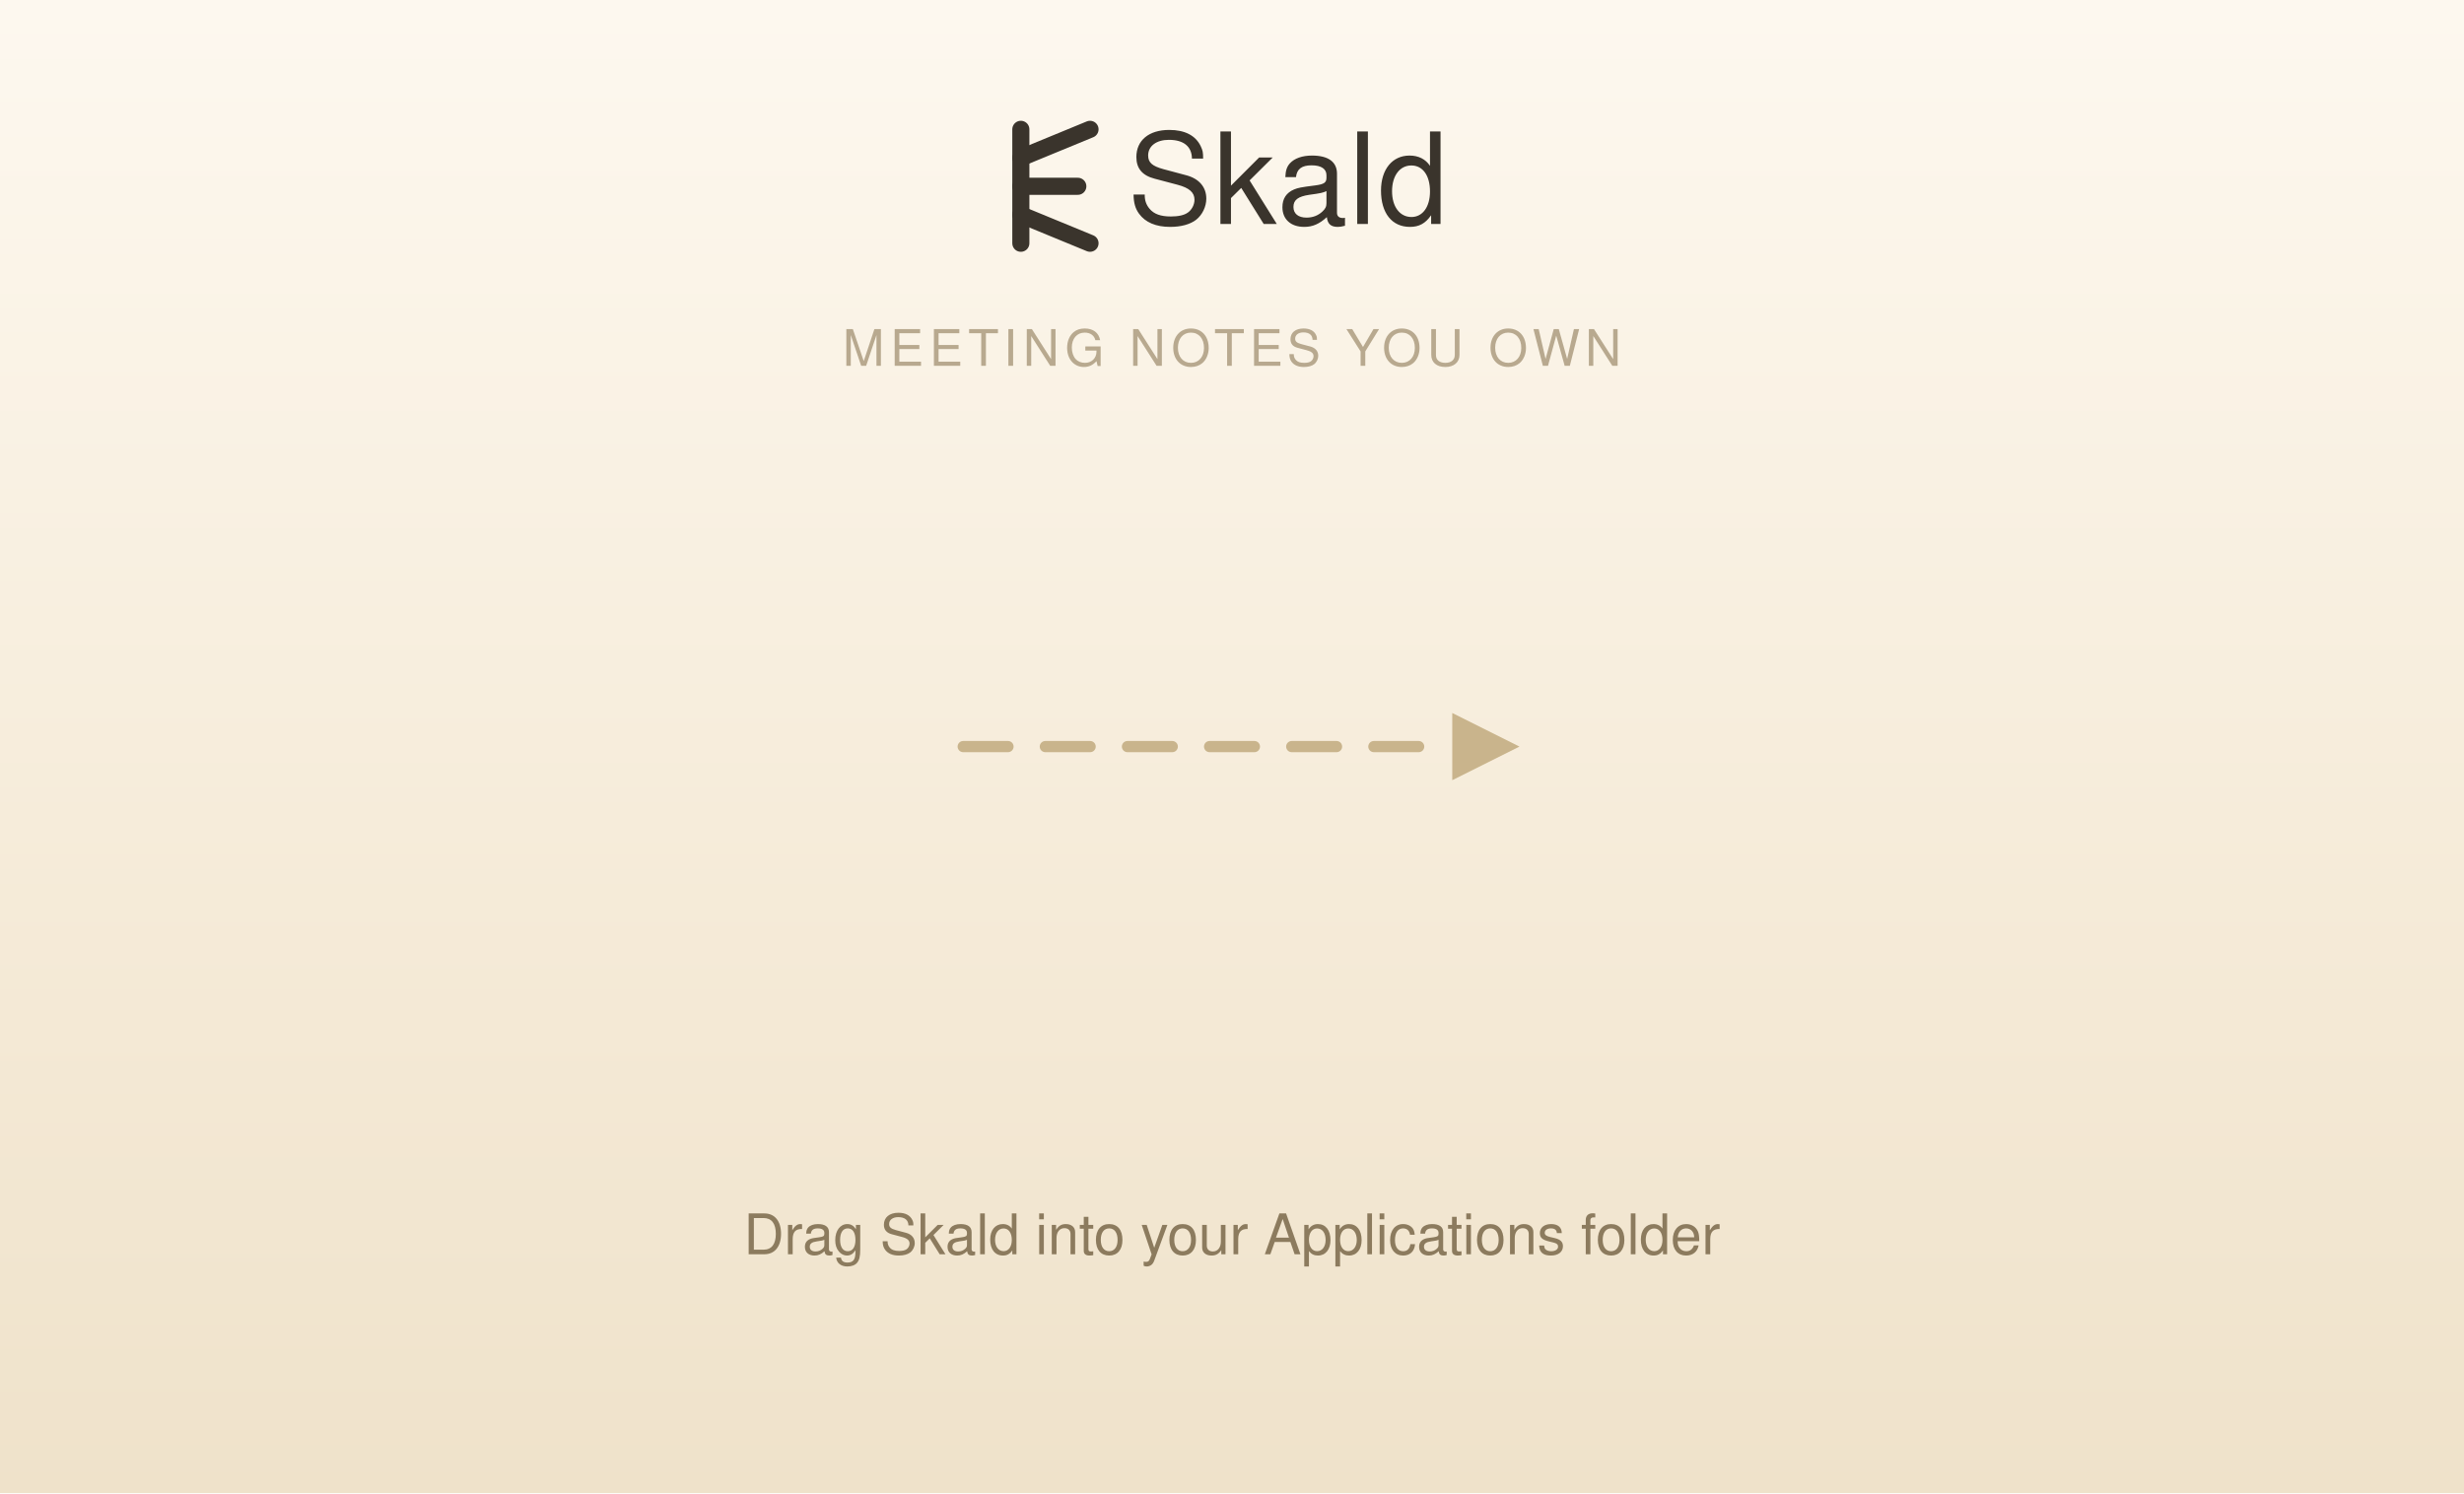
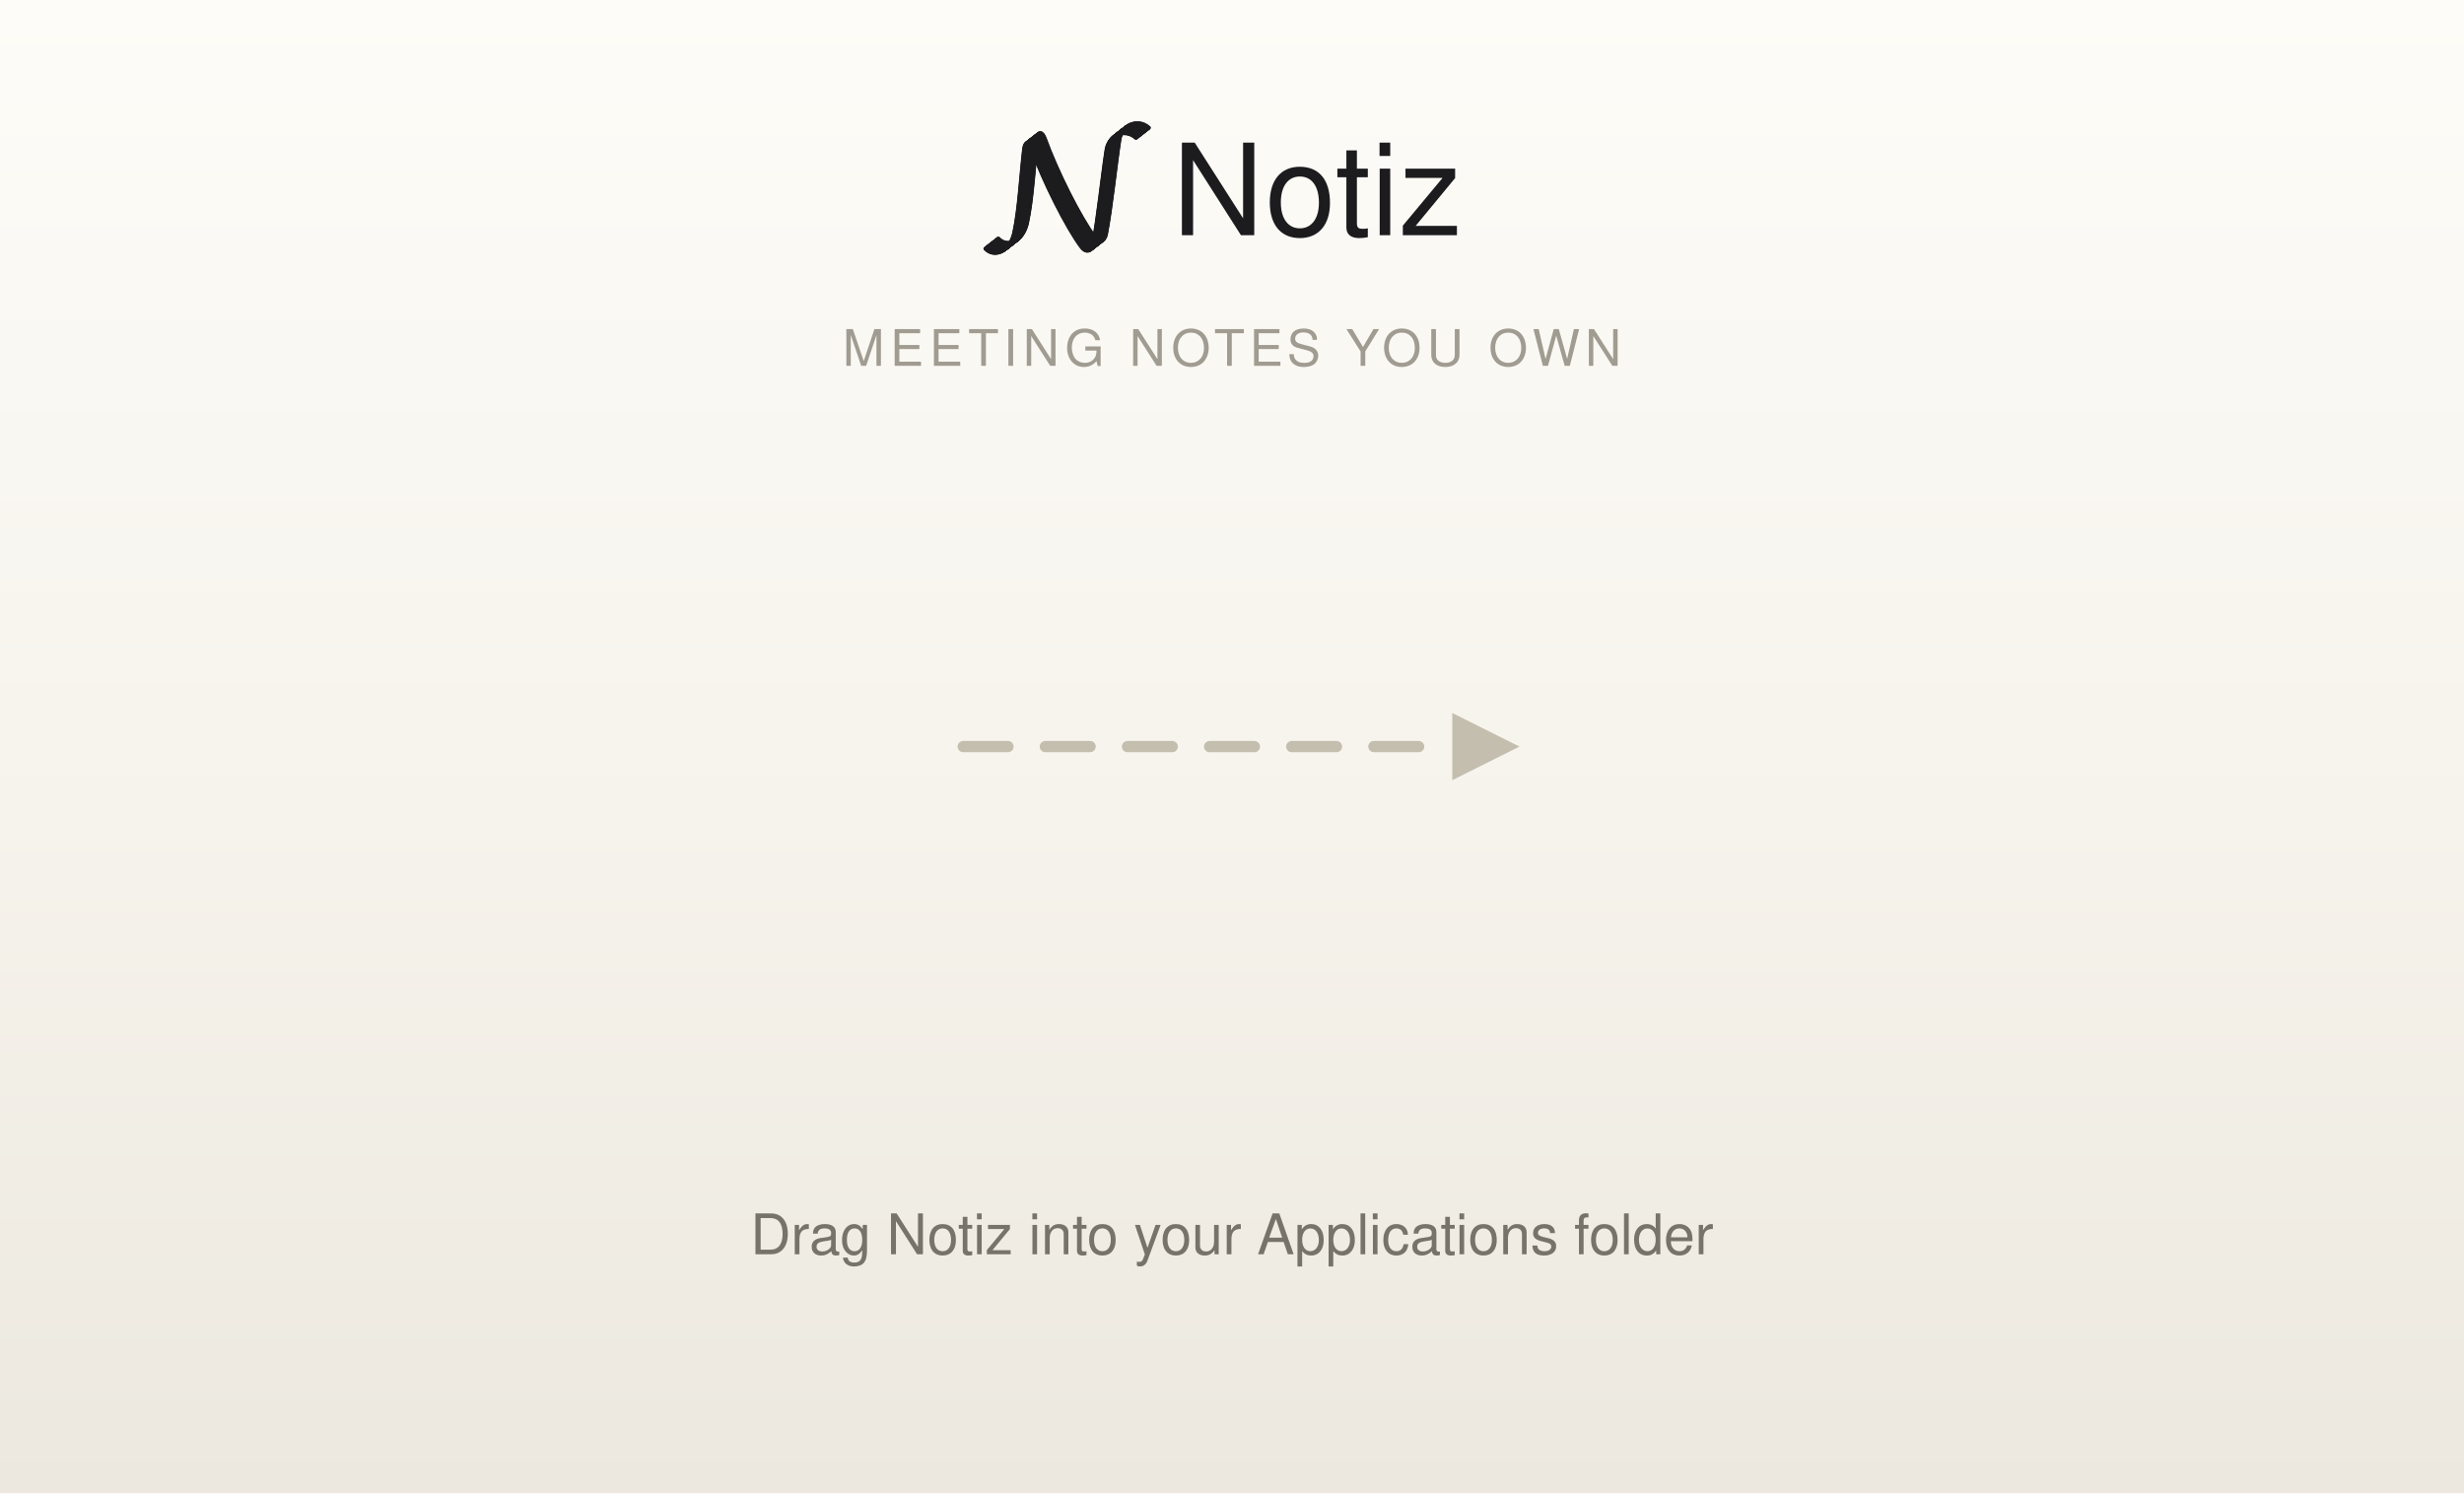
<svg xmlns="http://www.w3.org/2000/svg" width="1320" height="800" viewBox="0 0 1320 800">
  <defs>
-     <linearGradient id="parchment" gradientUnits="userSpaceOnUse" x1="0" y1="0" x2="0" y2="800">
-       <stop offset="0" stop-color="#FDF8EF" />
-       <stop offset="0.55" stop-color="#F6ECDA" />
-       <stop offset="1" stop-color="#EFE2CA" />
+     <linearGradient id="paper" gradientUnits="userSpaceOnUse" x1="0" y1="0" x2="0" y2="800">
+       <stop offset="0" stop-color="#FDFCF8" />
+       <stop offset="0.55" stop-color="#F6F3EC" />
+       <stop offset="1" stop-color="#ECE8DF" />
    </linearGradient>
  </defs>
-   <rect width="1320" height="800" fill="url(#parchment)" />
-   <g transform="translate(512,44) scale(0.109)">
-     <g fill="none" stroke="#3A342C" stroke-width="84" stroke-linecap="round" stroke-linejoin="round">
-       <path d="M320 232 L320 792" />
-       <path d="M320 372 L660 232" />
-       <path d="M320 512 L600 512" />
-       <path d="M320 652 L660 792" />
+   <rect width="1320" height="800" fill="url(#paper)" />
+   <g transform="translate(500,30) scale(0.14)">
+     <g transform="translate(-12,18)" fill="none" stroke="#1C1C1F" stroke-width="14" stroke-linecap="round" stroke-linejoin="round" opacity="1">
+       <path d="M236 700 C270 736 330 712 346 640 C366 548 372 420 384 318 C388 288 404 290 414 318 C458 440 548 620 604 694 C620 716 642 712 648 684 C668 580 684 420 700 318 C712 262 772 240 812 276" transform="translate(-25.22,19.70)" />
+       <path d="M236 700 C270 736 330 712 346 640 C366 548 372 420 384 318 C388 288 404 290 414 318 C458 440 548 620 604 694 C620 716 642 712 648 684 C668 580 684 420 700 318 C712 262 772 240 812 276" transform="translate(-24.17,18.88)" />
+       <path d="M236 700 C270 736 330 712 346 640 C366 548 372 420 384 318 C388 288 404 290 414 318 C458 440 548 620 604 694 C620 716 642 712 648 684 C668 580 684 420 700 318 C712 262 772 240 812 276" transform="translate(-23.11,18.06)" />
+       <path d="M236 700 C270 736 330 712 346 640 C366 548 372 420 384 318 C388 288 404 290 414 318 C458 440 548 620 604 694 C620 716 642 712 648 684 C668 580 684 420 700 318 C712 262 772 240 812 276" transform="translate(-22.06,17.24)" />
+       <path d="M236 700 C270 736 330 712 346 640 C366 548 372 420 384 318 C388 288 404 290 414 318 C458 440 548 620 604 694 C620 716 642 712 648 684 C668 580 684 420 700 318 C712 262 772 240 812 276" transform="translate(-21.01,16.42)" />
+       <path d="M236 700 C270 736 330 712 346 640 C366 548 372 420 384 318 C388 288 404 290 414 318 C458 440 548 620 604 694 C620 716 642 712 648 684 C668 580 684 420 700 318 C712 262 772 240 812 276" transform="translate(-19.96,15.60)" />
+       <path d="M236 700 C270 736 330 712 346 640 C366 548 372 420 384 318 C388 288 404 290 414 318 C458 440 548 620 604 694 C620 716 642 712 648 684 C668 580 684 420 700 318 C712 262 772 240 812 276" transform="translate(-18.91,14.78)" />
+       <path d="M236 700 C270 736 330 712 346 640 C366 548 372 420 384 318 C388 288 404 290 414 318 C458 440 548 620 604 694 C620 716 642 712 648 684 C668 580 684 420 700 318 C712 262 772 240 812 276" transform="translate(-17.86,13.95)" />
+       <path d="M236 700 C270 736 330 712 346 640 C366 548 372 420 384 318 C388 288 404 290 414 318 C458 440 548 620 604 694 C620 716 642 712 648 684 C668 580 684 420 700 318 C712 262 772 240 812 276" transform="translate(-16.81,13.13)" />
+       <path d="M236 700 C270 736 330 712 346 640 C366 548 372 420 384 318 C388 288 404 290 414 318 C458 440 548 620 604 694 C620 716 642 712 648 684 C668 580 684 420 700 318 C712 262 772 240 812 276" transform="translate(-15.76,12.31)" />
+       <path d="M236 700 C270 736 330 712 346 640 C366 548 372 420 384 318 C388 288 404 290 414 318 C458 440 548 620 604 694 C620 716 642 712 648 684 C668 580 684 420 700 318 C712 262 772 240 812 276" transform="translate(-14.71,11.49)" />
+       <path d="M236 700 C270 736 330 712 346 640 C366 548 372 420 384 318 C388 288 404 290 414 318 C458 440 548 620 604 694 C620 716 642 712 648 684 C668 580 684 420 700 318 C712 262 772 240 812 276" transform="translate(-13.66,10.67)" />
+       <path d="M236 700 C270 736 330 712 346 640 C366 548 372 420 384 318 C388 288 404 290 414 318 C458 440 548 620 604 694 C620 716 642 712 648 684 C668 580 684 420 700 318 C712 262 772 240 812 276" transform="translate(-12.61,9.85)" />
+       <path d="M236 700 C270 736 330 712 346 640 C366 548 372 420 384 318 C388 288 404 290 414 318 C458 440 548 620 604 694 C620 716 642 712 648 684 C668 580 684 420 700 318 C712 262 772 240 812 276" transform="translate(-11.56,9.03)" />
+       <path d="M236 700 C270 736 330 712 346 640 C366 548 372 420 384 318 C388 288 404 290 414 318 C458 440 548 620 604 694 C620 716 642 712 648 684 C668 580 684 420 700 318 C712 262 772 240 812 276" transform="translate(-10.51,8.21)" />
+       <path d="M236 700 C270 736 330 712 346 640 C366 548 372 420 384 318 C388 288 404 290 414 318 C458 440 548 620 604 694 C620 716 642 712 648 684 C668 580 684 420 700 318 C712 262 772 240 812 276" transform="translate(-9.46,7.39)" />
+       <path d="M236 700 C270 736 330 712 346 640 C366 548 372 420 384 318 C388 288 404 290 414 318 C458 440 548 620 604 694 C620 716 642 712 648 684 C668 580 684 420 700 318 C712 262 772 240 812 276" transform="translate(-8.41,6.57)" />
+       <path d="M236 700 C270 736 330 712 346 640 C366 548 372 420 384 318 C388 288 404 290 414 318 C458 440 548 620 604 694 C620 716 642 712 648 684 C668 580 684 420 700 318 C712 262 772 240 812 276" transform="translate(-7.35,5.75)" />
+       <path d="M236 700 C270 736 330 712 346 640 C366 548 372 420 384 318 C388 288 404 290 414 318 C458 440 548 620 604 694 C620 716 642 712 648 684 C668 580 684 420 700 318 C712 262 772 240 812 276" transform="translate(-6.30,4.93)" />
+       <path d="M236 700 C270 736 330 712 346 640 C366 548 372 420 384 318 C388 288 404 290 414 318 C458 440 548 620 604 694 C620 716 642 712 648 684 C668 580 684 420 700 318 C712 262 772 240 812 276" transform="translate(-5.25,4.10)" />
+       <path d="M236 700 C270 736 330 712 346 640 C366 548 372 420 384 318 C388 288 404 290 414 318 C458 440 548 620 604 694 C620 716 642 712 648 684 C668 580 684 420 700 318 C712 262 772 240 812 276" transform="translate(-4.20,3.28)" />
+       <path d="M236 700 C270 736 330 712 346 640 C366 548 372 420 384 318 C388 288 404 290 414 318 C458 440 548 620 604 694 C620 716 642 712 648 684 C668 580 684 420 700 318 C712 262 772 240 812 276" transform="translate(-3.15,2.46)" />
+       <path d="M236 700 C270 736 330 712 346 640 C366 548 372 420 384 318 C388 288 404 290 414 318 C458 440 548 620 604 694 C620 716 642 712 648 684 C668 580 684 420 700 318 C712 262 772 240 812 276" transform="translate(-2.10,1.64)" />
+       <path d="M236 700 C270 736 330 712 346 640 C366 548 372 420 384 318 C388 288 404 290 414 318 C458 440 548 620 604 694 C620 716 642 712 648 684 C668 580 684 420 700 318 C712 262 772 240 812 276" transform="translate(-1.05,0.82)" />
+       <path d="M236 700 C270 736 330 712 346 640 C366 548 372 420 384 318 C388 288 404 290 414 318 C458 440 548 620 604 694 C620 716 642 712 648 684 C668 580 684 420 700 318 C712 262 772 240 812 276" transform="translate(0.00,0.00)" />
+       <path d="M236 700 C270 736 330 712 346 640 C366 548 372 420 384 318 C388 288 404 290 414 318 C458 440 548 620 604 694 C620 716 642 712 648 684 C668 580 684 420 700 318 C712 262 772 240 812 276" transform="translate(1.05,-0.82)" />
+       <path d="M236 700 C270 736 330 712 346 640 C366 548 372 420 384 318 C388 288 404 290 414 318 C458 440 548 620 604 694 C620 716 642 712 648 684 C668 580 684 420 700 318 C712 262 772 240 812 276" transform="translate(2.10,-1.64)" />
+       <path d="M236 700 C270 736 330 712 346 640 C366 548 372 420 384 318 C388 288 404 290 414 318 C458 440 548 620 604 694 C620 716 642 712 648 684 C668 580 684 420 700 318 C712 262 772 240 812 276" transform="translate(3.15,-2.46)" />
+       <path d="M236 700 C270 736 330 712 346 640 C366 548 372 420 384 318 C388 288 404 290 414 318 C458 440 548 620 604 694 C620 716 642 712 648 684 C668 580 684 420 700 318 C712 262 772 240 812 276" transform="translate(4.20,-3.28)" />
+       <path d="M236 700 C270 736 330 712 346 640 C366 548 372 420 384 318 C388 288 404 290 414 318 C458 440 548 620 604 694 C620 716 642 712 648 684 C668 580 684 420 700 318 C712 262 772 240 812 276" transform="translate(5.25,-4.10)" />
+       <path d="M236 700 C270 736 330 712 346 640 C366 548 372 420 384 318 C388 288 404 290 414 318 C458 440 548 620 604 694 C620 716 642 712 648 684 C668 580 684 420 700 318 C712 262 772 240 812 276" transform="translate(6.30,-4.93)" />
+       <path d="M236 700 C270 736 330 712 346 640 C366 548 372 420 384 318 C388 288 404 290 414 318 C458 440 548 620 604 694 C620 716 642 712 648 684 C668 580 684 420 700 318 C712 262 772 240 812 276" transform="translate(7.35,-5.75)" />
+       <path d="M236 700 C270 736 330 712 346 640 C366 548 372 420 384 318 C388 288 404 290 414 318 C458 440 548 620 604 694 C620 716 642 712 648 684 C668 580 684 420 700 318 C712 262 772 240 812 276" transform="translate(8.41,-6.57)" />
+       <path d="M236 700 C270 736 330 712 346 640 C366 548 372 420 384 318 C388 288 404 290 414 318 C458 440 548 620 604 694 C620 716 642 712 648 684 C668 580 684 420 700 318 C712 262 772 240 812 276" transform="translate(9.46,-7.39)" />
+       <path d="M236 700 C270 736 330 712 346 640 C366 548 372 420 384 318 C388 288 404 290 414 318 C458 440 548 620 604 694 C620 716 642 712 648 684 C668 580 684 420 700 318 C712 262 772 240 812 276" transform="translate(10.51,-8.21)" />
+       <path d="M236 700 C270 736 330 712 346 640 C366 548 372 420 384 318 C388 288 404 290 414 318 C458 440 548 620 604 694 C620 716 642 712 648 684 C668 580 684 420 700 318 C712 262 772 240 812 276" transform="translate(11.56,-9.03)" />
+       <path d="M236 700 C270 736 330 712 346 640 C366 548 372 420 384 318 C388 288 404 290 414 318 C458 440 548 620 604 694 C620 716 642 712 648 684 C668 580 684 420 700 318 C712 262 772 240 812 276" transform="translate(12.61,-9.85)" />
+       <path d="M236 700 C270 736 330 712 346 640 C366 548 372 420 384 318 C388 288 404 290 414 318 C458 440 548 620 604 694 C620 716 642 712 648 684 C668 580 684 420 700 318 C712 262 772 240 812 276" transform="translate(13.66,-10.67)" />
+       <path d="M236 700 C270 736 330 712 346 640 C366 548 372 420 384 318 C388 288 404 290 414 318 C458 440 548 620 604 694 C620 716 642 712 648 684 C668 580 684 420 700 318 C712 262 772 240 812 276" transform="translate(14.71,-11.49)" />
+       <path d="M236 700 C270 736 330 712 346 640 C366 548 372 420 384 318 C388 288 404 290 414 318 C458 440 548 620 604 694 C620 716 642 712 648 684 C668 580 684 420 700 318 C712 262 772 240 812 276" transform="translate(15.76,-12.31)" />
+       <path d="M236 700 C270 736 330 712 346 640 C366 548 372 420 384 318 C388 288 404 290 414 318 C458 440 548 620 604 694 C620 716 642 712 648 684 C668 580 684 420 700 318 C712 262 772 240 812 276" transform="translate(16.81,-13.13)" />
+       <path d="M236 700 C270 736 330 712 346 640 C366 548 372 420 384 318 C388 288 404 290 414 318 C458 440 548 620 604 694 C620 716 642 712 648 684 C668 580 684 420 700 318 C712 262 772 240 812 276" transform="translate(17.86,-13.95)" />
+       <path d="M236 700 C270 736 330 712 346 640 C366 548 372 420 384 318 C388 288 404 290 414 318 C458 440 548 620 604 694 C620 716 642 712 648 684 C668 580 684 420 700 318 C712 262 772 240 812 276" transform="translate(18.91,-14.78)" />
+       <path d="M236 700 C270 736 330 712 346 640 C366 548 372 420 384 318 C388 288 404 290 414 318 C458 440 548 620 604 694 C620 716 642 712 648 684 C668 580 684 420 700 318 C712 262 772 240 812 276" transform="translate(19.96,-15.60)" />
+       <path d="M236 700 C270 736 330 712 346 640 C366 548 372 420 384 318 C388 288 404 290 414 318 C458 440 548 620 604 694 C620 716 642 712 648 684 C668 580 684 420 700 318 C712 262 772 240 812 276" transform="translate(21.01,-16.42)" />
+       <path d="M236 700 C270 736 330 712 346 640 C366 548 372 420 384 318 C388 288 404 290 414 318 C458 440 548 620 604 694 C620 716 642 712 648 684 C668 580 684 420 700 318 C712 262 772 240 812 276" transform="translate(22.06,-17.24)" />
+       <path d="M236 700 C270 736 330 712 346 640 C366 548 372 420 384 318 C388 288 404 290 414 318 C458 440 548 620 604 694 C620 716 642 712 648 684 C668 580 684 420 700 318 C712 262 772 240 812 276" transform="translate(23.11,-18.06)" />
+       <path d="M236 700 C270 736 330 712 346 640 C366 548 372 420 384 318 C388 288 404 290 414 318 C458 440 548 620 604 694 C620 716 642 712 648 684 C668 580 684 420 700 318 C712 262 772 240 812 276" transform="translate(24.17,-18.88)" />
+       <path d="M236 700 C270 736 330 712 346 640 C366 548 372 420 384 318 C388 288 404 290 414 318 C458 440 548 620 604 694 C620 716 642 712 648 684 C668 580 684 420 700 318 C712 262 772 240 812 276" transform="translate(25.22,-19.70)" />
    </g>
  </g>
-   <text x="604" y="120" fill="#3A342C" font-family="Helvetica Neue, Helvetica, Arial, sans-serif" font-size="68" font-weight="500" letter-spacing="0.5">Skald</text>
-   <text x="660" y="196" fill="#A29071" fill-opacity="0.75" text-anchor="middle" font-family="Helvetica Neue, Helvetica, Arial, sans-serif" font-size="27" font-weight="400" letter-spacing="3">MEETING NOTES YOU OWN</text>
-   <g stroke="#C9B48C" stroke-width="6" stroke-linecap="round" fill="none">
+   <text x="628" y="126" fill="#1C1C1F" font-family="Helvetica Neue, Helvetica, Arial, sans-serif" font-size="68" font-weight="500" letter-spacing="0.5">Notiz</text>
+   <text x="660" y="196" fill="#8A8578" fill-opacity="0.8" text-anchor="middle" font-family="Helvetica Neue, Helvetica, Arial, sans-serif" font-size="27" font-weight="400" letter-spacing="3">MEETING NOTES YOU OWN</text>
+   <g stroke="#C4BEAF" stroke-width="6" stroke-linecap="round" fill="none">
    <path d="M516 400 L772 400" stroke-dasharray="24 20" />
  </g>
-   <path d="M778 382 L814 400 L778 418 Z" fill="#C9B48C" />
-   <text x="660" y="672" fill="#8C7B5E" text-anchor="middle" font-family="Helvetica Neue, Helvetica, Arial, sans-serif" font-size="30" font-weight="400">Drag Skald into your Applications folder</text>
+   <path d="M778 382 L814 400 L778 418 Z" fill="#C4BEAF" />
+   <text x="660" y="672" fill="#77736A" text-anchor="middle" font-family="Helvetica Neue, Helvetica, Arial, sans-serif" font-size="30" font-weight="400">Drag Notiz into your Applications folder</text>
</svg>
